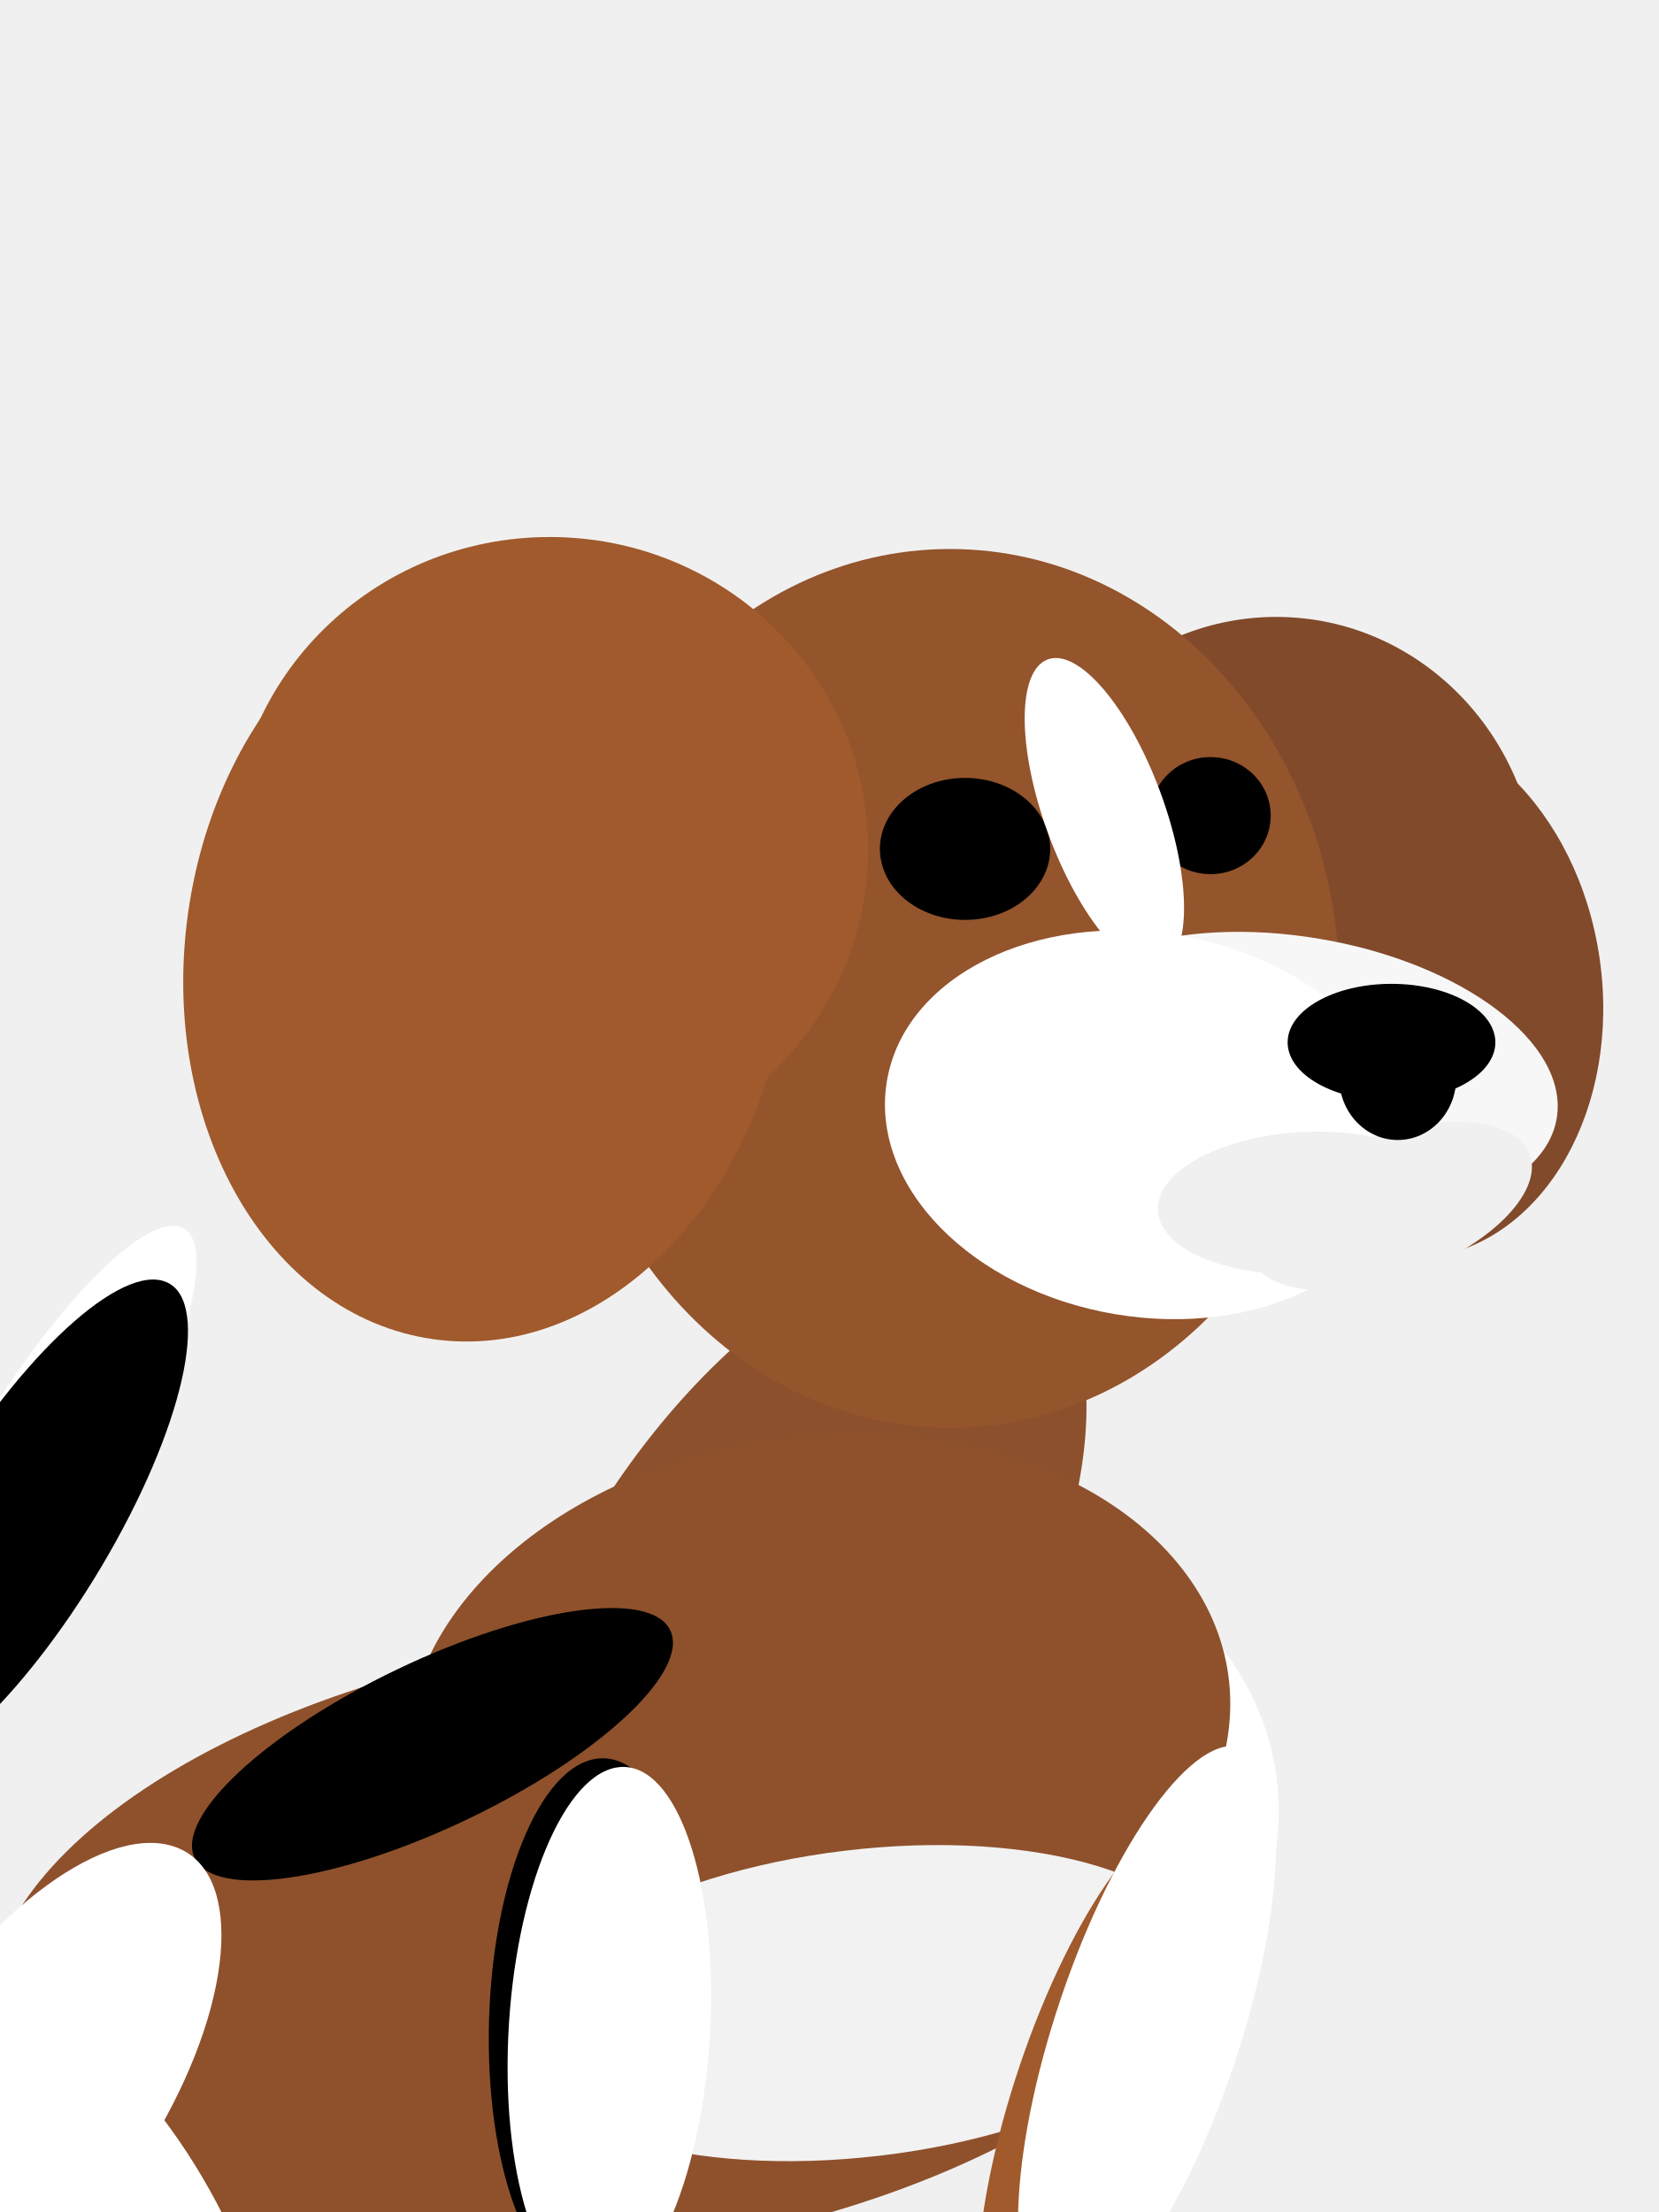
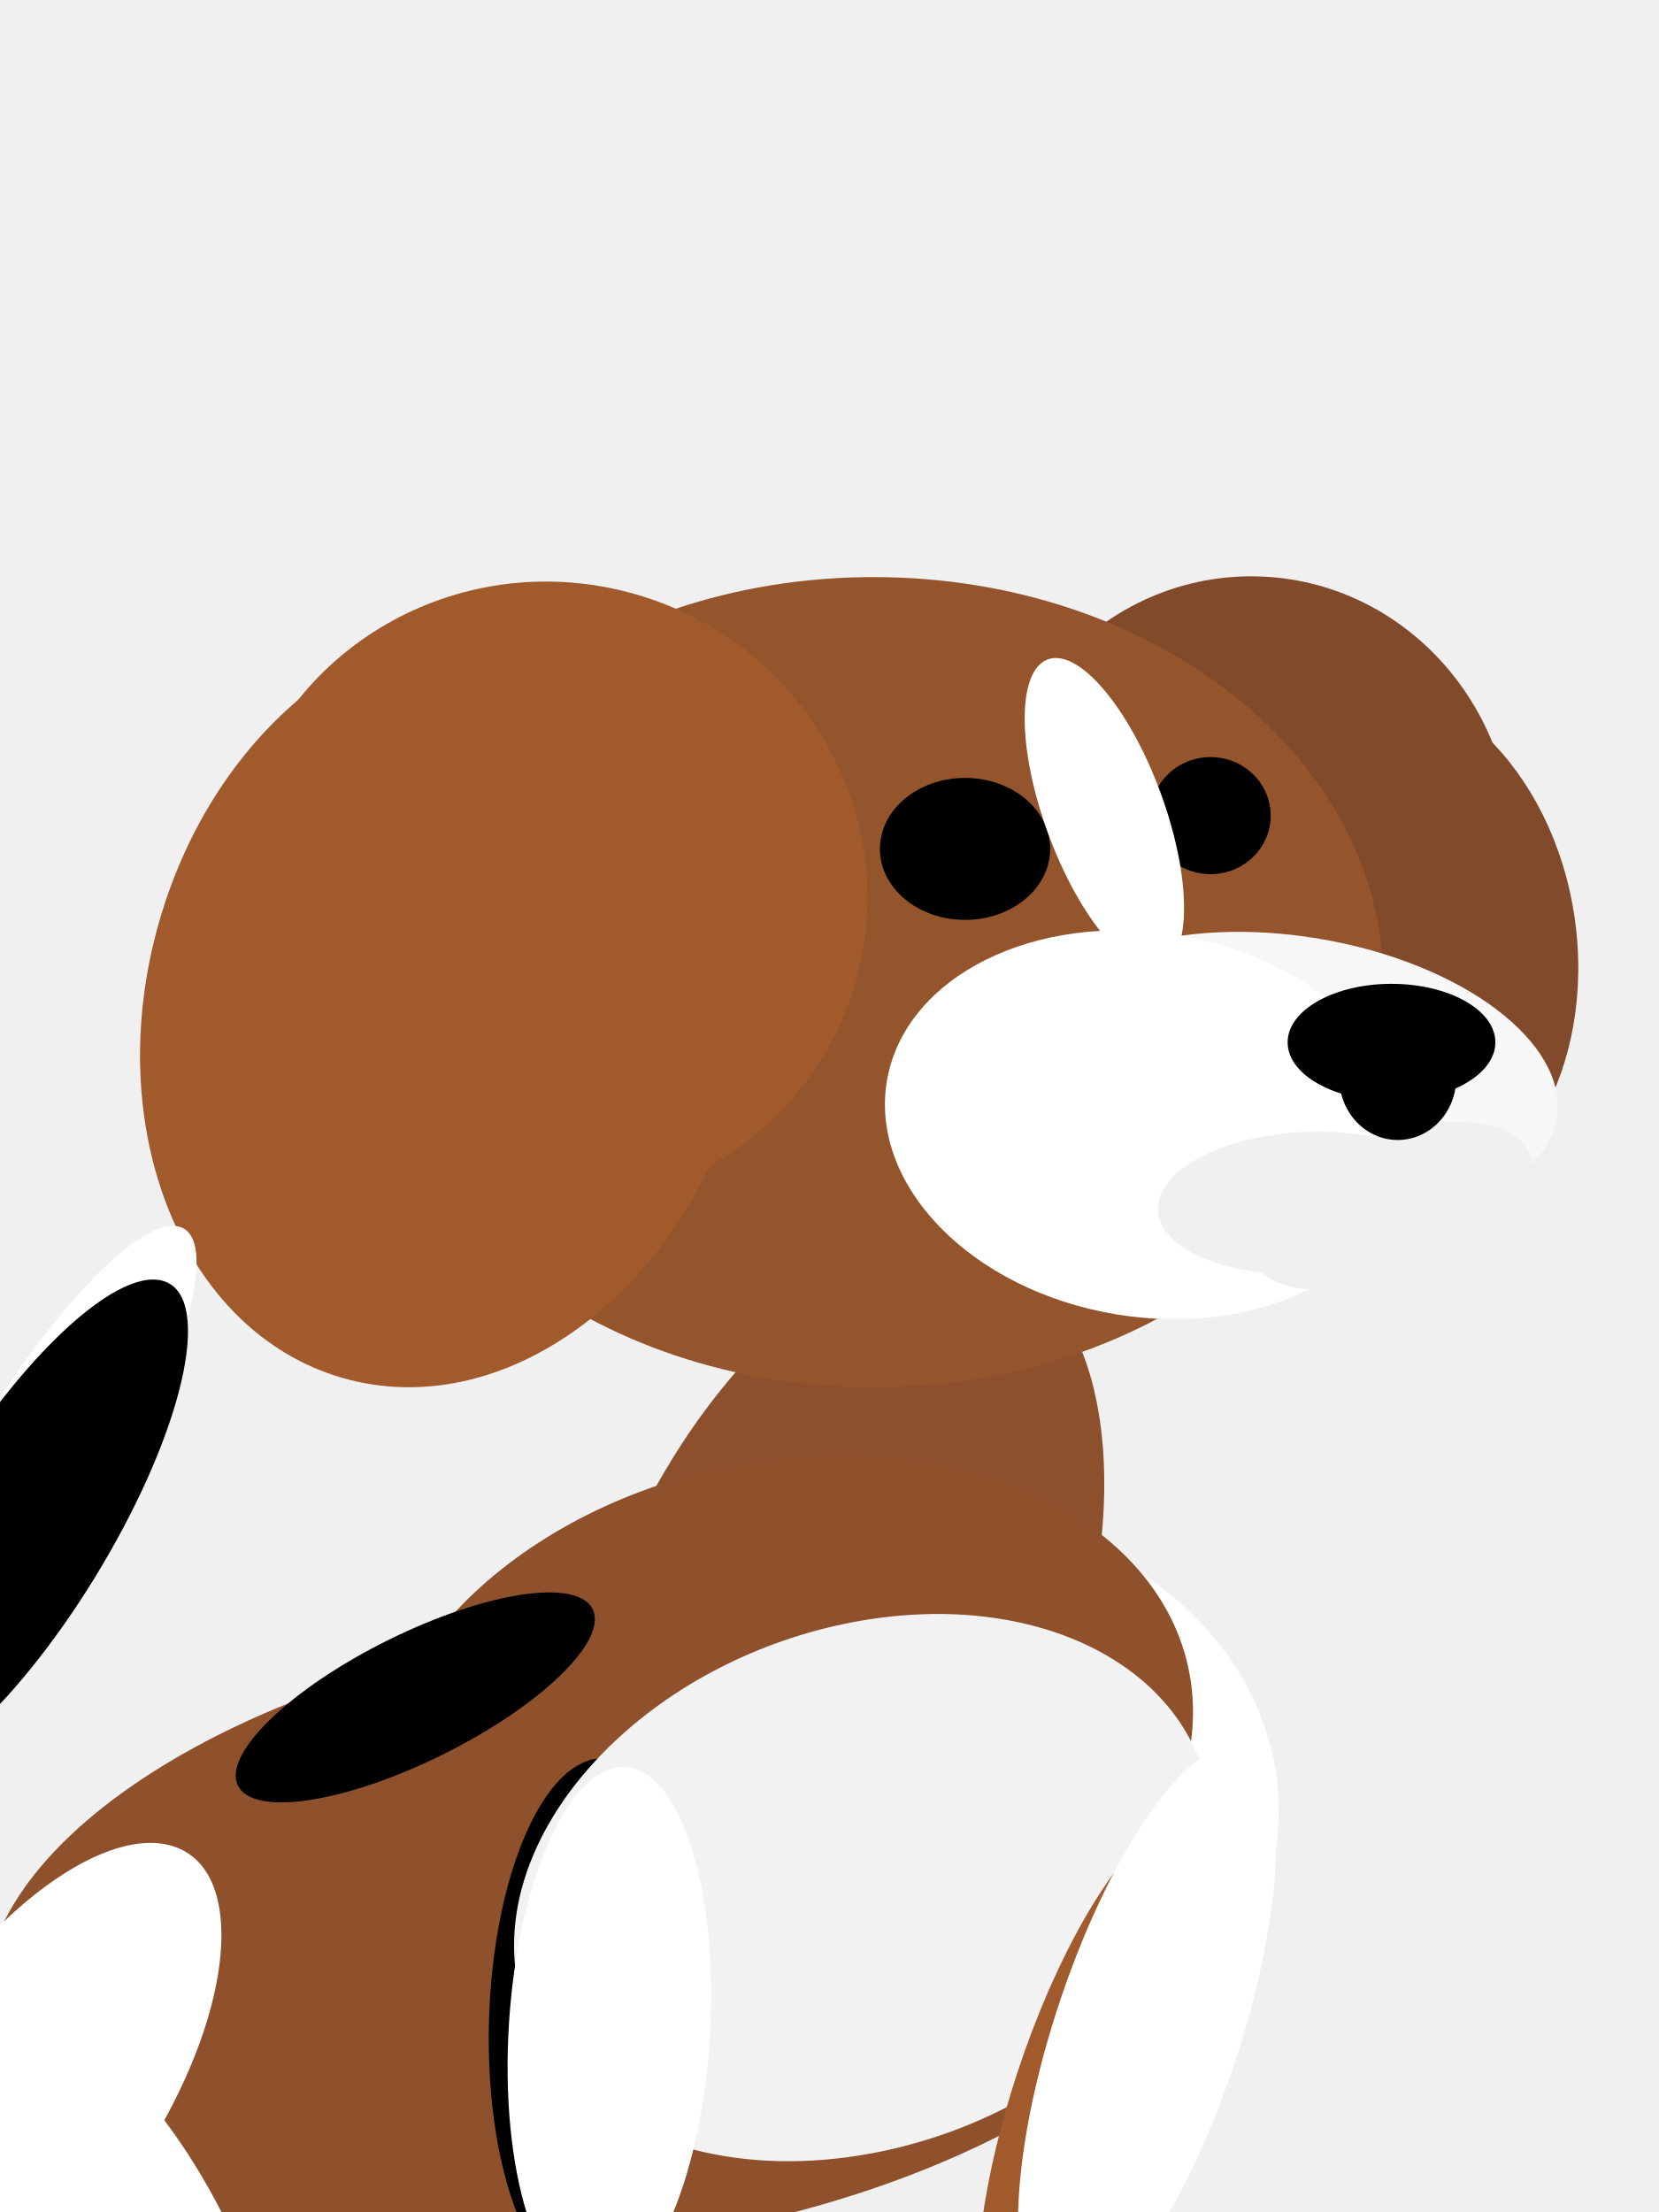
<svg xmlns="http://www.w3.org/2000/svg" width="150" height="200" viewBox="0 0 150 200" id="svg2" version="1.1">
  <defs id="defs4" />
  <g id="layer1" transform="translate(0,-852.3622)" style="display:inline">
-     <ellipse ry="38.38" rx="19.887" cy="892.12" cx="576.504" id="ellipse4204" style="color:#000000;clip-rule:nonzero;display:inline;overflow:visible;visibility:visible;opacity:1;isolation:auto;mix-blend-mode:normal;color-interpolation:sRGB;color-interpolation-filters:linearRGB;solid-color:#000000;solid-opacity:1;fill:#8c502c;fill-opacity:1;fill-rule:nonzero;stroke:none;stroke-width:3;stroke-linecap:butt;stroke-linejoin:miter;stroke-miterlimit:4;stroke-dasharray:none;stroke-dashoffset:0;stroke-opacity:1;color-rendering:auto;image-rendering:auto;shape-rendering:auto;text-rendering:auto;enable-background:accumulate" transform="matrix(0.9155959,0.4020996,-0.5115752,0.8592385,0,0)" />
-     <ellipse ry="27.889" rx="56.756" cy="1028.514" cx="-20.429" id="ellipse4200" style="color:#000000;clip-rule:nonzero;display:inline;overflow:visible;visibility:visible;opacity:1;isolation:auto;mix-blend-mode:normal;color-interpolation:sRGB;color-interpolation-filters:linearRGB;solid-color:#000000;solid-opacity:1;fill:#8e512c;fill-opacity:1;fill-rule:nonzero;stroke:none;stroke-width:3;stroke-linecap:butt;stroke-linejoin:miter;stroke-miterlimit:4;stroke-dasharray:none;stroke-dashoffset:0;stroke-opacity:1;color-rendering:auto;image-rendering:auto;shape-rendering:auto;text-rendering:auto;enable-background:accumulate" transform="matrix(0.9923656,-0.123331,0.07337464,0.9973045,0,0)" />
-     <ellipse transform="matrix(-0.9896893,0.1432307,0.1432307,0.9896893,0,0)" style="color:#000000;clip-rule:nonzero;display:inline;overflow:visible;visibility:visible;opacity:1;isolation:auto;mix-blend-mode:normal;color-interpolation:sRGB;color-interpolation-filters:linearRGB;solid-color:#000000;solid-opacity:1;fill:#814a2b;fill-opacity:1;fill-rule:nonzero;stroke:none;stroke-width:3;stroke-linecap:butt;stroke-linejoin:miter;stroke-miterlimit:4;stroke-dasharray:none;stroke-dashoffset:0;stroke-opacity:1;color-rendering:auto;image-rendering:auto;shape-rendering:auto;text-rendering:auto;enable-background:accumulate" id="ellipse4142" cx="10.32" cy="950.05" rx="18.963" ry="24.561" />
-     <ellipse ry="24.561" rx="23.658" cy="932.702" cx="-115.388" id="ellipse4140" style="color:#000000;clip-rule:nonzero;display:inline;overflow:visible;visibility:visible;opacity:1;isolation:auto;mix-blend-mode:normal;color-interpolation:sRGB;color-interpolation-filters:linearRGB;solid-color:#000000;solid-opacity:1;fill:#814a2b;fill-opacity:1;fill-rule:nonzero;stroke:none;stroke-width:3;stroke-linecap:butt;stroke-linejoin:miter;stroke-miterlimit:4;stroke-dasharray:none;stroke-dashoffset:0;stroke-opacity:1;color-rendering:auto;image-rendering:auto;shape-rendering:auto;text-rendering:auto;enable-background:accumulate" transform="scale(-1,1)" />
-     <ellipse style="color:#000000;clip-rule:nonzero;display:inline;overflow:visible;visibility:visible;opacity:1;isolation:auto;mix-blend-mode:normal;color-interpolation:sRGB;color-interpolation-filters:linearRGB;solid-color:#000000;solid-opacity:1;fill:#94542c;fill-opacity:1;fill-rule:nonzero;stroke:none;stroke-width:3;stroke-linecap:butt;stroke-linejoin:miter;stroke-miterlimit:4;stroke-dasharray:none;stroke-dashoffset:0;stroke-opacity:1;color-rendering:auto;image-rendering:auto;shape-rendering:auto;text-rendering:auto;enable-background:accumulate" id="path4152" cx="85.902" cy="941.732" rx="35.216" ry="39.731" />
-     <ellipse ry="35.008" rx="27.274" cy="923.236" cx="173.587" id="ellipse4138" style="color:#000000;clip-rule:nonzero;display:inline;overflow:visible;visibility:visible;opacity:1;isolation:auto;mix-blend-mode:normal;color-interpolation:sRGB;color-interpolation-filters:linearRGB;solid-color:#000000;solid-opacity:1;fill:#a05a2c;fill-opacity:1;fill-rule:nonzero;stroke:none;stroke-width:3;stroke-linecap:butt;stroke-linejoin:miter;stroke-miterlimit:4;stroke-dasharray:none;stroke-dashoffset:0;stroke-opacity:1;color-rendering:auto;image-rendering:auto;shape-rendering:auto;text-rendering:auto;enable-background:accumulate" transform="matrix(0.9900457,0.1407466,-0.1384842,0.9903646,0,0)" />
+     <ellipse ry="38.673" rx="21.44" cy="987.303" cx="401.235" id="ellipse4204" style="color:#000000;clip-rule:nonzero;display:inline;overflow:visible;visibility:visible;opacity:1;isolation:auto;mix-blend-mode:normal;color-interpolation:sRGB;color-interpolation-filters:linearRGB;solid-color:#000000;solid-opacity:1;fill:#8c502c;fill-opacity:1;fill-rule:nonzero;stroke:none;stroke-width:3;stroke-linecap:butt;stroke-linejoin:miter;stroke-miterlimit:4;stroke-dasharray:none;stroke-dashoffset:0;stroke-opacity:1;color-rendering:auto;image-rendering:auto;shape-rendering:auto;text-rendering:auto;enable-background:accumulate" transform="matrix(0.9855038,0.1696536,-0.324266,0.945966,0,0)" />
+     <ellipse ry="27.889" rx="56.756" cy="1027.643" cx="-20.576" id="ellipse4200" style="color:#000000;clip-rule:nonzero;display:inline;overflow:visible;visibility:visible;opacity:1;isolation:auto;mix-blend-mode:normal;color-interpolation:sRGB;color-interpolation-filters:linearRGB;solid-color:#000000;solid-opacity:1;fill:#8e512c;fill-opacity:1;fill-rule:nonzero;stroke:none;stroke-width:3;stroke-linecap:butt;stroke-linejoin:miter;stroke-miterlimit:4;stroke-dasharray:none;stroke-dashoffset:0;stroke-opacity:1;color-rendering:auto;image-rendering:auto;shape-rendering:auto;text-rendering:auto;enable-background:accumulate" transform="matrix(0.9923742,-0.1232614,0.07330469,0.9973096,0,0)" />
+     <ellipse transform="matrix(-0.9896893,0.1432307,0.1432307,0.9896893,0,0)" style="color:#000000;clip-rule:nonzero;display:inline;overflow:visible;visibility:visible;opacity:1;isolation:auto;mix-blend-mode:normal;color-interpolation:sRGB;color-interpolation-filters:linearRGB;solid-color:#000000;solid-opacity:1;fill:#814a2b;fill-opacity:1;fill-rule:nonzero;stroke:none;stroke-width:3;stroke-linecap:butt;stroke-linejoin:miter;stroke-miterlimit:4;stroke-dasharray:none;stroke-dashoffset:0;stroke-opacity:1;color-rendering:auto;image-rendering:auto;shape-rendering:auto;text-rendering:auto;enable-background:accumulate" id="ellipse4142" cx="12.029" cy="946.094" rx="18.963" ry="24.561" />
+     <ellipse ry="24.561" rx="23.658" cy="929.032" cx="-113.13" id="ellipse4140" style="color:#000000;clip-rule:nonzero;display:inline;overflow:visible;visibility:visible;opacity:1;isolation:auto;mix-blend-mode:normal;color-interpolation:sRGB;color-interpolation-filters:linearRGB;solid-color:#000000;solid-opacity:1;fill:#814a2b;fill-opacity:1;fill-rule:nonzero;stroke:none;stroke-width:3;stroke-linecap:butt;stroke-linejoin:miter;stroke-miterlimit:4;stroke-dasharray:none;stroke-dashoffset:0;stroke-opacity:1;color-rendering:auto;image-rendering:auto;shape-rendering:auto;text-rendering:auto;enable-background:accumulate" transform="scale(-1,1)" />
+     <ellipse style="color:#000000;clip-rule:nonzero;display:inline;overflow:visible;visibility:visible;opacity:1;isolation:auto;mix-blend-mode:normal;color-interpolation:sRGB;color-interpolation-filters:linearRGB;solid-color:#000000;solid-opacity:1;fill:#94542c;fill-opacity:1;fill-rule:nonzero;stroke:none;stroke-width:3;stroke-linecap:butt;stroke-linejoin:miter;stroke-miterlimit:4;stroke-dasharray:none;stroke-dashoffset:0;stroke-opacity:1;color-rendering:auto;image-rendering:auto;shape-rendering:auto;text-rendering:auto;enable-background:accumulate" id="path4152" cx="78.985" cy="941.167" rx="46.086" ry="36.626" />
+     <ellipse ry="35.008" rx="27.274" cy="895.05" cx="298.504" id="ellipse4138" style="color:#000000;clip-rule:nonzero;display:inline;overflow:visible;visibility:visible;opacity:1;isolation:auto;mix-blend-mode:normal;color-interpolation:sRGB;color-interpolation-filters:linearRGB;solid-color:#000000;solid-opacity:1;fill:#a05a2c;fill-opacity:1;fill-rule:nonzero;stroke:none;stroke-width:3;stroke-linecap:butt;stroke-linejoin:miter;stroke-miterlimit:4;stroke-dasharray:none;stroke-dashoffset:0;stroke-opacity:1;color-rendering:auto;image-rendering:auto;shape-rendering:auto;text-rendering:auto;enable-background:accumulate" transform="matrix(0.96079,0.2772771,-0.2750812,0.961421,0,0)" />
    <ellipse transform="matrix(0.9860092,0.1666911,-0.1666911,0.9860092,0,0)" ry="12.442" rx="23.839" cy="916.686" cx="273.879" id="ellipse4170" style="color:#000000;clip-rule:nonzero;display:inline;overflow:visible;visibility:visible;opacity:1;isolation:auto;mix-blend-mode:normal;color-interpolation:sRGB;color-interpolation-filters:linearRGB;solid-color:#000000;solid-opacity:1;fill:#f7f7f7;fill-opacity:1;fill-rule:nonzero;stroke:none;stroke-width:3;stroke-linecap:butt;stroke-linejoin:miter;stroke-miterlimit:4;stroke-dasharray:none;stroke-dashoffset:0;stroke-opacity:1;color-rendering:auto;image-rendering:auto;shape-rendering:auto;text-rendering:auto;enable-background:accumulate" />
    <ellipse style="color:#000000;clip-rule:nonzero;display:inline;overflow:visible;visibility:visible;opacity:1;isolation:auto;mix-blend-mode:normal;color-interpolation:sRGB;color-interpolation-filters:linearRGB;solid-color:#000000;solid-opacity:1;fill:#ffffff;fill-opacity:1;fill-rule:nonzero;stroke:none;stroke-width:3;stroke-linecap:butt;stroke-linejoin:miter;stroke-miterlimit:4;stroke-dasharray:none;stroke-dashoffset:0;stroke-opacity:1;color-rendering:auto;image-rendering:auto;shape-rendering:auto;text-rendering:auto;enable-background:accumulate" id="path4164" cx="261.281" cy="923.428" rx="23.839" ry="17.362" transform="matrix(0.9860092,0.1666911,-0.1666911,0.9860092,0,0)" />
    <ellipse ry="27.044" rx="31.738" cy="1016.091" cx="83.877" id="ellipse4166" style="color:#000000;clip-rule:nonzero;display:inline;overflow:visible;visibility:visible;opacity:1;isolation:auto;mix-blend-mode:normal;color-interpolation:sRGB;color-interpolation-filters:linearRGB;solid-color:#000000;solid-opacity:1;fill:#ffffff;fill-opacity:1;fill-rule:nonzero;stroke:none;stroke-width:3;stroke-linecap:butt;stroke-linejoin:miter;stroke-miterlimit:4;stroke-dasharray:none;stroke-dashoffset:0;stroke-opacity:1;color-rendering:auto;image-rendering:auto;shape-rendering:auto;text-rendering:auto;enable-background:accumulate" />
-     <ellipse transform="matrix(0.1789979,-0.9838495,0.9995112,0.03126116,0,0)" style="color:#000000;clip-rule:nonzero;display:inline;overflow:visible;visibility:visible;opacity:1;isolation:auto;mix-blend-mode:normal;color-interpolation:sRGB;color-interpolation-filters:linearRGB;solid-color:#000000;solid-opacity:1;fill:#8e512c;fill-opacity:1;fill-rule:nonzero;stroke:none;stroke-width:3;stroke-linecap:butt;stroke-linejoin:miter;stroke-miterlimit:4;stroke-dasharray:none;stroke-dashoffset:0;stroke-opacity:1;color-rendering:auto;image-rendering:auto;shape-rendering:auto;text-rendering:auto;enable-background:accumulate" id="ellipse4160" cx="-1017.201" cy="256.171" rx="27.184" ry="36.963" />
-     <ellipse style="color:#000000;clip-rule:nonzero;display:inline;overflow:visible;visibility:visible;opacity:1;isolation:auto;mix-blend-mode:normal;color-interpolation:sRGB;color-interpolation-filters:linearRGB;solid-color:#000000;solid-opacity:1;fill:#000000;fill-opacity:1;fill-rule:nonzero;stroke:none;stroke-width:3;stroke-linecap:butt;stroke-linejoin:miter;stroke-miterlimit:4;stroke-dasharray:none;stroke-dashoffset:0;stroke-opacity:1;color-rendering:auto;image-rendering:auto;shape-rendering:auto;text-rendering:auto;enable-background:accumulate" id="ellipse4192" cx="-401.184" cy="927.804" rx="23.839" ry="7.483" transform="matrix(0.9018275,-0.4320962,0.4320962,0.9018275,0,0)" />
+     <ellipse transform="matrix(0.09560815,-0.995419,0.9985986,-0.05292243,0,0)" style="color:#000000;clip-rule:nonzero;display:inline;overflow:visible;visibility:visible;opacity:1;isolation:auto;mix-blend-mode:normal;color-interpolation:sRGB;color-interpolation-filters:linearRGB;solid-color:#000000;solid-opacity:1;fill:#8e512c;fill-opacity:1;fill-rule:nonzero;stroke:none;stroke-width:3;stroke-linecap:butt;stroke-linejoin:miter;stroke-miterlimit:4;stroke-dasharray:none;stroke-dashoffset:0;stroke-opacity:1;color-rendering:auto;image-rendering:auto;shape-rendering:auto;text-rendering:auto;enable-background:accumulate" id="ellipse4160" cx="-1024.681" cy="169.068" rx="27.184" ry="36.963" />
+     <ellipse style="color:#000000;clip-rule:nonzero;display:inline;overflow:visible;visibility:visible;opacity:1;isolation:auto;mix-blend-mode:normal;color-interpolation:sRGB;color-interpolation-filters:linearRGB;solid-color:#000000;solid-opacity:1;fill:#000000;fill-opacity:1;fill-rule:nonzero;stroke:none;stroke-width:3;stroke-linecap:butt;stroke-linejoin:miter;stroke-miterlimit:4;stroke-dasharray:none;stroke-dashoffset:0;stroke-opacity:1;color-rendering:auto;image-rendering:auto;shape-rendering:auto;text-rendering:auto;enable-background:accumulate" id="ellipse4192" cx="-389.591" cy="918.54" rx="17.91" ry="5.734" transform="matrix(0.896387,-0.4432723,0.4210742,0.9070262,0,0)" />
    <ellipse style="color:#000000;clip-rule:nonzero;display:inline;overflow:visible;visibility:visible;opacity:1;isolation:auto;mix-blend-mode:normal;color-interpolation:sRGB;color-interpolation-filters:linearRGB;solid-color:#000000;solid-opacity:1;fill:#000000;fill-opacity:1;fill-rule:nonzero;stroke:none;stroke-width:3;stroke-linecap:butt;stroke-linejoin:miter;stroke-miterlimit:4;stroke-dasharray:none;stroke-dashoffset:0;stroke-opacity:1;color-rendering:auto;image-rendering:auto;shape-rendering:auto;text-rendering:auto;enable-background:accumulate" id="ellipse4172" cx="125.814" cy="946.608" rx="9.391" ry="5.291" />
    <ellipse style="color:#000000;clip-rule:nonzero;display:inline;overflow:visible;visibility:visible;opacity:1;isolation:auto;mix-blend-mode:normal;color-interpolation:sRGB;color-interpolation-filters:linearRGB;solid-color:#000000;solid-opacity:1;fill:#f0f0f0;fill-opacity:1;fill-rule:nonzero;stroke:none;stroke-width:3;stroke-linecap:butt;stroke-linejoin:miter;stroke-miterlimit:4;stroke-dasharray:none;stroke-dashoffset:0;stroke-opacity:1;color-rendering:auto;image-rendering:auto;shape-rendering:auto;text-rendering:auto;enable-background:accumulate" id="path4245" cx="-81.029" cy="957.374" rx="13.402" ry="6.471" transform="matrix(0.9483264,-0.3172964,0.2115877,0.977359,0,0)" />
    <ellipse ry="5.291" rx="5.629" cy="-126.378" cx="949.806" id="ellipse4176" style="color:#000000;clip-rule:nonzero;display:inline;overflow:visible;visibility:visible;opacity:1;isolation:auto;mix-blend-mode:normal;color-interpolation:sRGB;color-interpolation-filters:linearRGB;solid-color:#000000;solid-opacity:1;fill:#000000;fill-opacity:1;fill-rule:nonzero;stroke:none;stroke-width:3;stroke-linecap:butt;stroke-linejoin:miter;stroke-miterlimit:4;stroke-dasharray:none;stroke-dashoffset:0;stroke-opacity:1;color-rendering:auto;image-rendering:auto;shape-rendering:auto;text-rendering:auto;enable-background:accumulate" transform="matrix(0,1,-1,0,0,0)" />
-     <ellipse style="color:#000000;clip-rule:nonzero;display:inline;overflow:visible;visibility:visible;opacity:1;isolation:auto;mix-blend-mode:normal;color-interpolation:sRGB;color-interpolation-filters:linearRGB;solid-color:#000000;solid-opacity:1;fill:#a05a2c;fill-opacity:1;fill-rule:nonzero;stroke:none;stroke-width:3;stroke-linecap:butt;stroke-linejoin:miter;stroke-miterlimit:4;stroke-dasharray:none;stroke-dashoffset:0;stroke-opacity:1;color-rendering:auto;image-rendering:auto;shape-rendering:auto;text-rendering:auto;enable-background:accumulate" id="path4136" cx="49.702" cy="929.146" rx="28.796" ry="28.229" />
+     <ellipse style="color:#000000;clip-rule:nonzero;display:inline;overflow:visible;visibility:visible;opacity:1;isolation:auto;mix-blend-mode:normal;color-interpolation:sRGB;color-interpolation-filters:linearRGB;solid-color:#000000;solid-opacity:1;fill:#a05a2c;fill-opacity:1;fill-rule:nonzero;stroke:none;stroke-width:3;stroke-linecap:butt;stroke-linejoin:miter;stroke-miterlimit:4;stroke-dasharray:none;stroke-dashoffset:0;stroke-opacity:1;color-rendering:auto;image-rendering:auto;shape-rendering:auto;text-rendering:auto;enable-background:accumulate" id="path4136" cx="303.483" cy="883.897" rx="28.796" ry="28.229" transform="matrix(0.9617269,0.2740097,-0.2740097,0.9617269,0,0)" />
    <ellipse transform="matrix(0.9627943,0.2702354,-0.4972234,0.8676225,0,0)" ry="25.847" rx="12.205" cy="1033.505" cx="536.449" id="ellipse4237" style="color:#000000;clip-rule:nonzero;display:inline;overflow:visible;visibility:visible;opacity:1;isolation:auto;mix-blend-mode:normal;color-interpolation:sRGB;color-interpolation-filters:linearRGB;solid-color:#000000;solid-opacity:1;fill:#ffffff;fill-opacity:1;fill-rule:nonzero;stroke:none;stroke-width:3;stroke-linecap:butt;stroke-linejoin:miter;stroke-miterlimit:4;stroke-dasharray:none;stroke-dashoffset:0;stroke-opacity:1;color-rendering:auto;image-rendering:auto;shape-rendering:auto;text-rendering:auto;enable-background:accumulate" />
    <ellipse style="color:#000000;clip-rule:nonzero;display:inline;overflow:visible;visibility:visible;opacity:1;isolation:auto;mix-blend-mode:normal;color-interpolation:sRGB;color-interpolation-filters:linearRGB;solid-color:#000000;solid-opacity:1;fill:#ffffff;fill-opacity:1;fill-rule:nonzero;stroke:none;stroke-width:3;stroke-linecap:butt;stroke-linejoin:miter;stroke-miterlimit:4;stroke-dasharray:none;stroke-dashoffset:0;stroke-opacity:1;color-rendering:auto;image-rendering:auto;shape-rendering:auto;text-rendering:auto;enable-background:accumulate" id="ellipse4239" cx="-588.092" cy="745.113" rx="12.205" ry="25.847" transform="matrix(0.6782525,-0.7348289,0.5468995,0.8371983,0,0)" />
    <ellipse style="color:#000000;clip-rule:nonzero;display:inline;overflow:visible;visibility:visible;opacity:1;isolation:auto;mix-blend-mode:normal;color-interpolation:sRGB;color-interpolation-filters:linearRGB;solid-color:#000000;solid-opacity:1;fill:#ffffff;fill-opacity:1;fill-rule:nonzero;stroke:none;stroke-width:3;stroke-linecap:butt;stroke-linejoin:miter;stroke-miterlimit:4;stroke-dasharray:none;stroke-dashoffset:0;stroke-opacity:1;color-rendering:auto;image-rendering:auto;shape-rendering:auto;text-rendering:auto;enable-background:accumulate" id="ellipse4241" cx="71.38" cy="131.451" rx="6.766" ry="25.847" transform="matrix(0.9627943,0.2702354,-0.4972234,0.8676225,0,852.3622)" />
    <ellipse transform="matrix(0.9627943,0.2702354,-0.4972234,0.8676225,0,852.3622)" ry="25.847" rx="8.305" cy="136.726" cx="72.542" id="ellipse4243" style="color:#000000;clip-rule:nonzero;display:inline;overflow:visible;visibility:visible;opacity:1;isolation:auto;mix-blend-mode:normal;color-interpolation:sRGB;color-interpolation-filters:linearRGB;solid-color:#000000;solid-opacity:1;fill:#000000;fill-opacity:1;fill-rule:nonzero;stroke:none;stroke-width:3;stroke-linecap:butt;stroke-linejoin:miter;stroke-miterlimit:4;stroke-dasharray:none;stroke-dashoffset:0;stroke-opacity:1;color-rendering:auto;image-rendering:auto;shape-rendering:auto;text-rendering:auto;enable-background:accumulate" />
    <ellipse ry="6.419" rx="7.698" cy="929.116" cx="87.256" id="ellipse4178" style="color:#000000;clip-rule:nonzero;display:inline;overflow:visible;visibility:visible;opacity:1;isolation:auto;mix-blend-mode:normal;color-interpolation:sRGB;color-interpolation-filters:linearRGB;solid-color:#000000;solid-opacity:1;fill:#000000;fill-opacity:1;fill-rule:nonzero;stroke:none;stroke-width:3;stroke-linecap:butt;stroke-linejoin:miter;stroke-miterlimit:4;stroke-dasharray:none;stroke-dashoffset:0;stroke-opacity:1;color-rendering:auto;image-rendering:auto;shape-rendering:auto;text-rendering:auto;enable-background:accumulate" />
    <ellipse style="color:#000000;clip-rule:nonzero;display:inline;overflow:visible;visibility:visible;opacity:1;isolation:auto;mix-blend-mode:normal;color-interpolation:sRGB;color-interpolation-filters:linearRGB;solid-color:#000000;solid-opacity:1;fill:#000000;fill-opacity:1;fill-rule:nonzero;stroke:none;stroke-width:3;stroke-linecap:butt;stroke-linejoin:miter;stroke-miterlimit:4;stroke-dasharray:none;stroke-dashoffset:0;stroke-opacity:1;color-rendering:auto;image-rendering:auto;shape-rendering:auto;text-rendering:auto;enable-background:accumulate" id="ellipse4184" cx="109.45" cy="926.107" rx="5.441" ry="5.291" />
    <ellipse style="color:#000000;clip-rule:nonzero;display:inline;overflow:visible;visibility:visible;opacity:1;isolation:auto;mix-blend-mode:normal;color-interpolation:sRGB;color-interpolation-filters:linearRGB;solid-color:#000000;solid-opacity:1;fill:#ffffff;fill-opacity:1;fill-rule:nonzero;stroke:none;stroke-width:3;stroke-linecap:butt;stroke-linejoin:miter;stroke-miterlimit:4;stroke-dasharray:none;stroke-dashoffset:0;stroke-opacity:1;color-rendering:auto;image-rendering:auto;shape-rendering:auto;text-rendering:auto;enable-background:accumulate" id="ellipse4186" cx="-225.909" cy="903.442" rx="5.406" ry="14.818" transform="matrix(0.9385266,-0.3452069,0.3452069,0.9385266,0,0)" />
    <ellipse transform="matrix(0.9998434,-0.01769909,-0.09184837,0.995773,0,0)" ry="6.471" rx="13.402" cy="968.888" cx="207.127" id="ellipse4162" style="color:#000000;clip-rule:nonzero;display:inline;overflow:visible;visibility:visible;opacity:1;isolation:auto;mix-blend-mode:normal;color-interpolation:sRGB;color-interpolation-filters:linearRGB;solid-color:#000000;solid-opacity:1;fill:#f0f0f0;fill-opacity:1;fill-rule:nonzero;stroke:none;stroke-width:3;stroke-linecap:butt;stroke-linejoin:miter;stroke-miterlimit:4;stroke-dasharray:none;stroke-dashoffset:0;stroke-opacity:1;color-rendering:auto;image-rendering:auto;shape-rendering:auto;text-rendering:auto;enable-background:accumulate" />
    <ellipse transform="matrix(0.9957236,-0.09238241,-0.00927997,0.9999569,0,0)" ry="23.908" rx="9.748" cy="1041.206" cx="63.835" id="ellipse4251" style="color:#000000;clip-rule:nonzero;display:inline;overflow:visible;visibility:visible;opacity:1;isolation:auto;mix-blend-mode:normal;color-interpolation:sRGB;color-interpolation-filters:linearRGB;solid-color:#000000;solid-opacity:1;fill:#000000;fill-opacity:1;fill-rule:nonzero;stroke:none;stroke-width:3;stroke-linecap:butt;stroke-linejoin:miter;stroke-miterlimit:4;stroke-dasharray:none;stroke-dashoffset:0;stroke-opacity:1;color-rendering:auto;image-rendering:auto;shape-rendering:auto;text-rendering:auto;enable-background:accumulate" />
-     <ellipse style="color:#000000;clip-rule:nonzero;display:inline;overflow:visible;visibility:visible;opacity:1;isolation:auto;mix-blend-mode:normal;color-interpolation:sRGB;color-interpolation-filters:linearRGB;solid-color:#000000;solid-opacity:1;fill:#f2f2f2;fill-opacity:1;fill-rule:nonzero;stroke:none;stroke-width:3;stroke-linecap:butt;stroke-linejoin:miter;stroke-miterlimit:4;stroke-dasharray:none;stroke-dashoffset:0;stroke-opacity:1;color-rendering:auto;image-rendering:auto;shape-rendering:auto;text-rendering:auto;enable-background:accumulate" id="ellipse4202" cx="-45.421" cy="1035.422" rx="31.738" ry="13.878" transform="matrix(0.9929038,-0.1189203,0.1189203,0.9929038,0,0)" />
+     <ellipse style="color:#000000;clip-rule:nonzero;display:inline;overflow:visible;visibility:visible;opacity:1;isolation:auto;mix-blend-mode:normal;color-interpolation:sRGB;color-interpolation-filters:linearRGB;solid-color:#000000;solid-opacity:1;fill:#f2f2f2;fill-opacity:1;fill-rule:nonzero;stroke:none;stroke-width:3;stroke-linecap:butt;stroke-linejoin:miter;stroke-miterlimit:4;stroke-dasharray:none;stroke-dashoffset:0;stroke-opacity:1;color-rendering:auto;image-rendering:auto;shape-rendering:auto;text-rendering:auto;enable-background:accumulate" id="ellipse4202" cx="7.306" cy="1026.963" rx="32.183" ry="23.911" transform="matrix(0.979174,-0.2030227,0.06902016,0.9976153,0,0)" />
    <ellipse transform="matrix(0.9284047,0.3715707,-0.3201267,0.9473747,0,0)" style="color:#000000;clip-rule:nonzero;display:inline;overflow:visible;visibility:visible;opacity:1;isolation:auto;mix-blend-mode:normal;color-interpolation:sRGB;color-interpolation-filters:linearRGB;solid-color:#000000;solid-opacity:1;fill:#a05a2c;fill-opacity:1;fill-rule:nonzero;stroke:none;stroke-width:3;stroke-linecap:butt;stroke-linejoin:miter;stroke-miterlimit:4;stroke-dasharray:none;stroke-dashoffset:0;stroke-opacity:1;color-rendering:auto;image-rendering:auto;shape-rendering:auto;text-rendering:auto;enable-background:accumulate" id="ellipse4247" cx="429.021" cy="931.824" rx="8.389" ry="27.144" />
    <ellipse style="color:#000000;clip-rule:nonzero;display:inline;overflow:visible;visibility:visible;opacity:1;isolation:auto;mix-blend-mode:normal;color-interpolation:sRGB;color-interpolation-filters:linearRGB;solid-color:#000000;solid-opacity:1;fill:#ffffff;fill-opacity:1;fill-rule:nonzero;stroke:none;stroke-width:3;stroke-linecap:butt;stroke-linejoin:miter;stroke-miterlimit:4;stroke-dasharray:none;stroke-dashoffset:0;stroke-opacity:1;color-rendering:auto;image-rendering:auto;shape-rendering:auto;text-rendering:auto;enable-background:accumulate" id="ellipse4194" cx="100.698" cy="1042.935" rx="9.158" ry="23.905" transform="matrix(0.9982609,-0.05894995,-0.04355798,0.9990509,0,0)" />
    <ellipse ry="27.144" rx="8.389" cy="924.804" cx="430.599" id="ellipse4198" style="color:#000000;clip-rule:nonzero;display:inline;overflow:visible;visibility:visible;opacity:1;isolation:auto;mix-blend-mode:normal;color-interpolation:sRGB;color-interpolation-filters:linearRGB;solid-color:#000000;solid-opacity:1;fill:#ffffff;fill-opacity:1;fill-rule:nonzero;stroke:none;stroke-width:3;stroke-linecap:butt;stroke-linejoin:miter;stroke-miterlimit:4;stroke-dasharray:none;stroke-dashoffset:0;stroke-opacity:1;color-rendering:auto;image-rendering:auto;shape-rendering:auto;text-rendering:auto;enable-background:accumulate" transform="matrix(0.9284047,0.3715707,-0.3201267,0.9473747,0,0)" />
  </g>
</svg>
